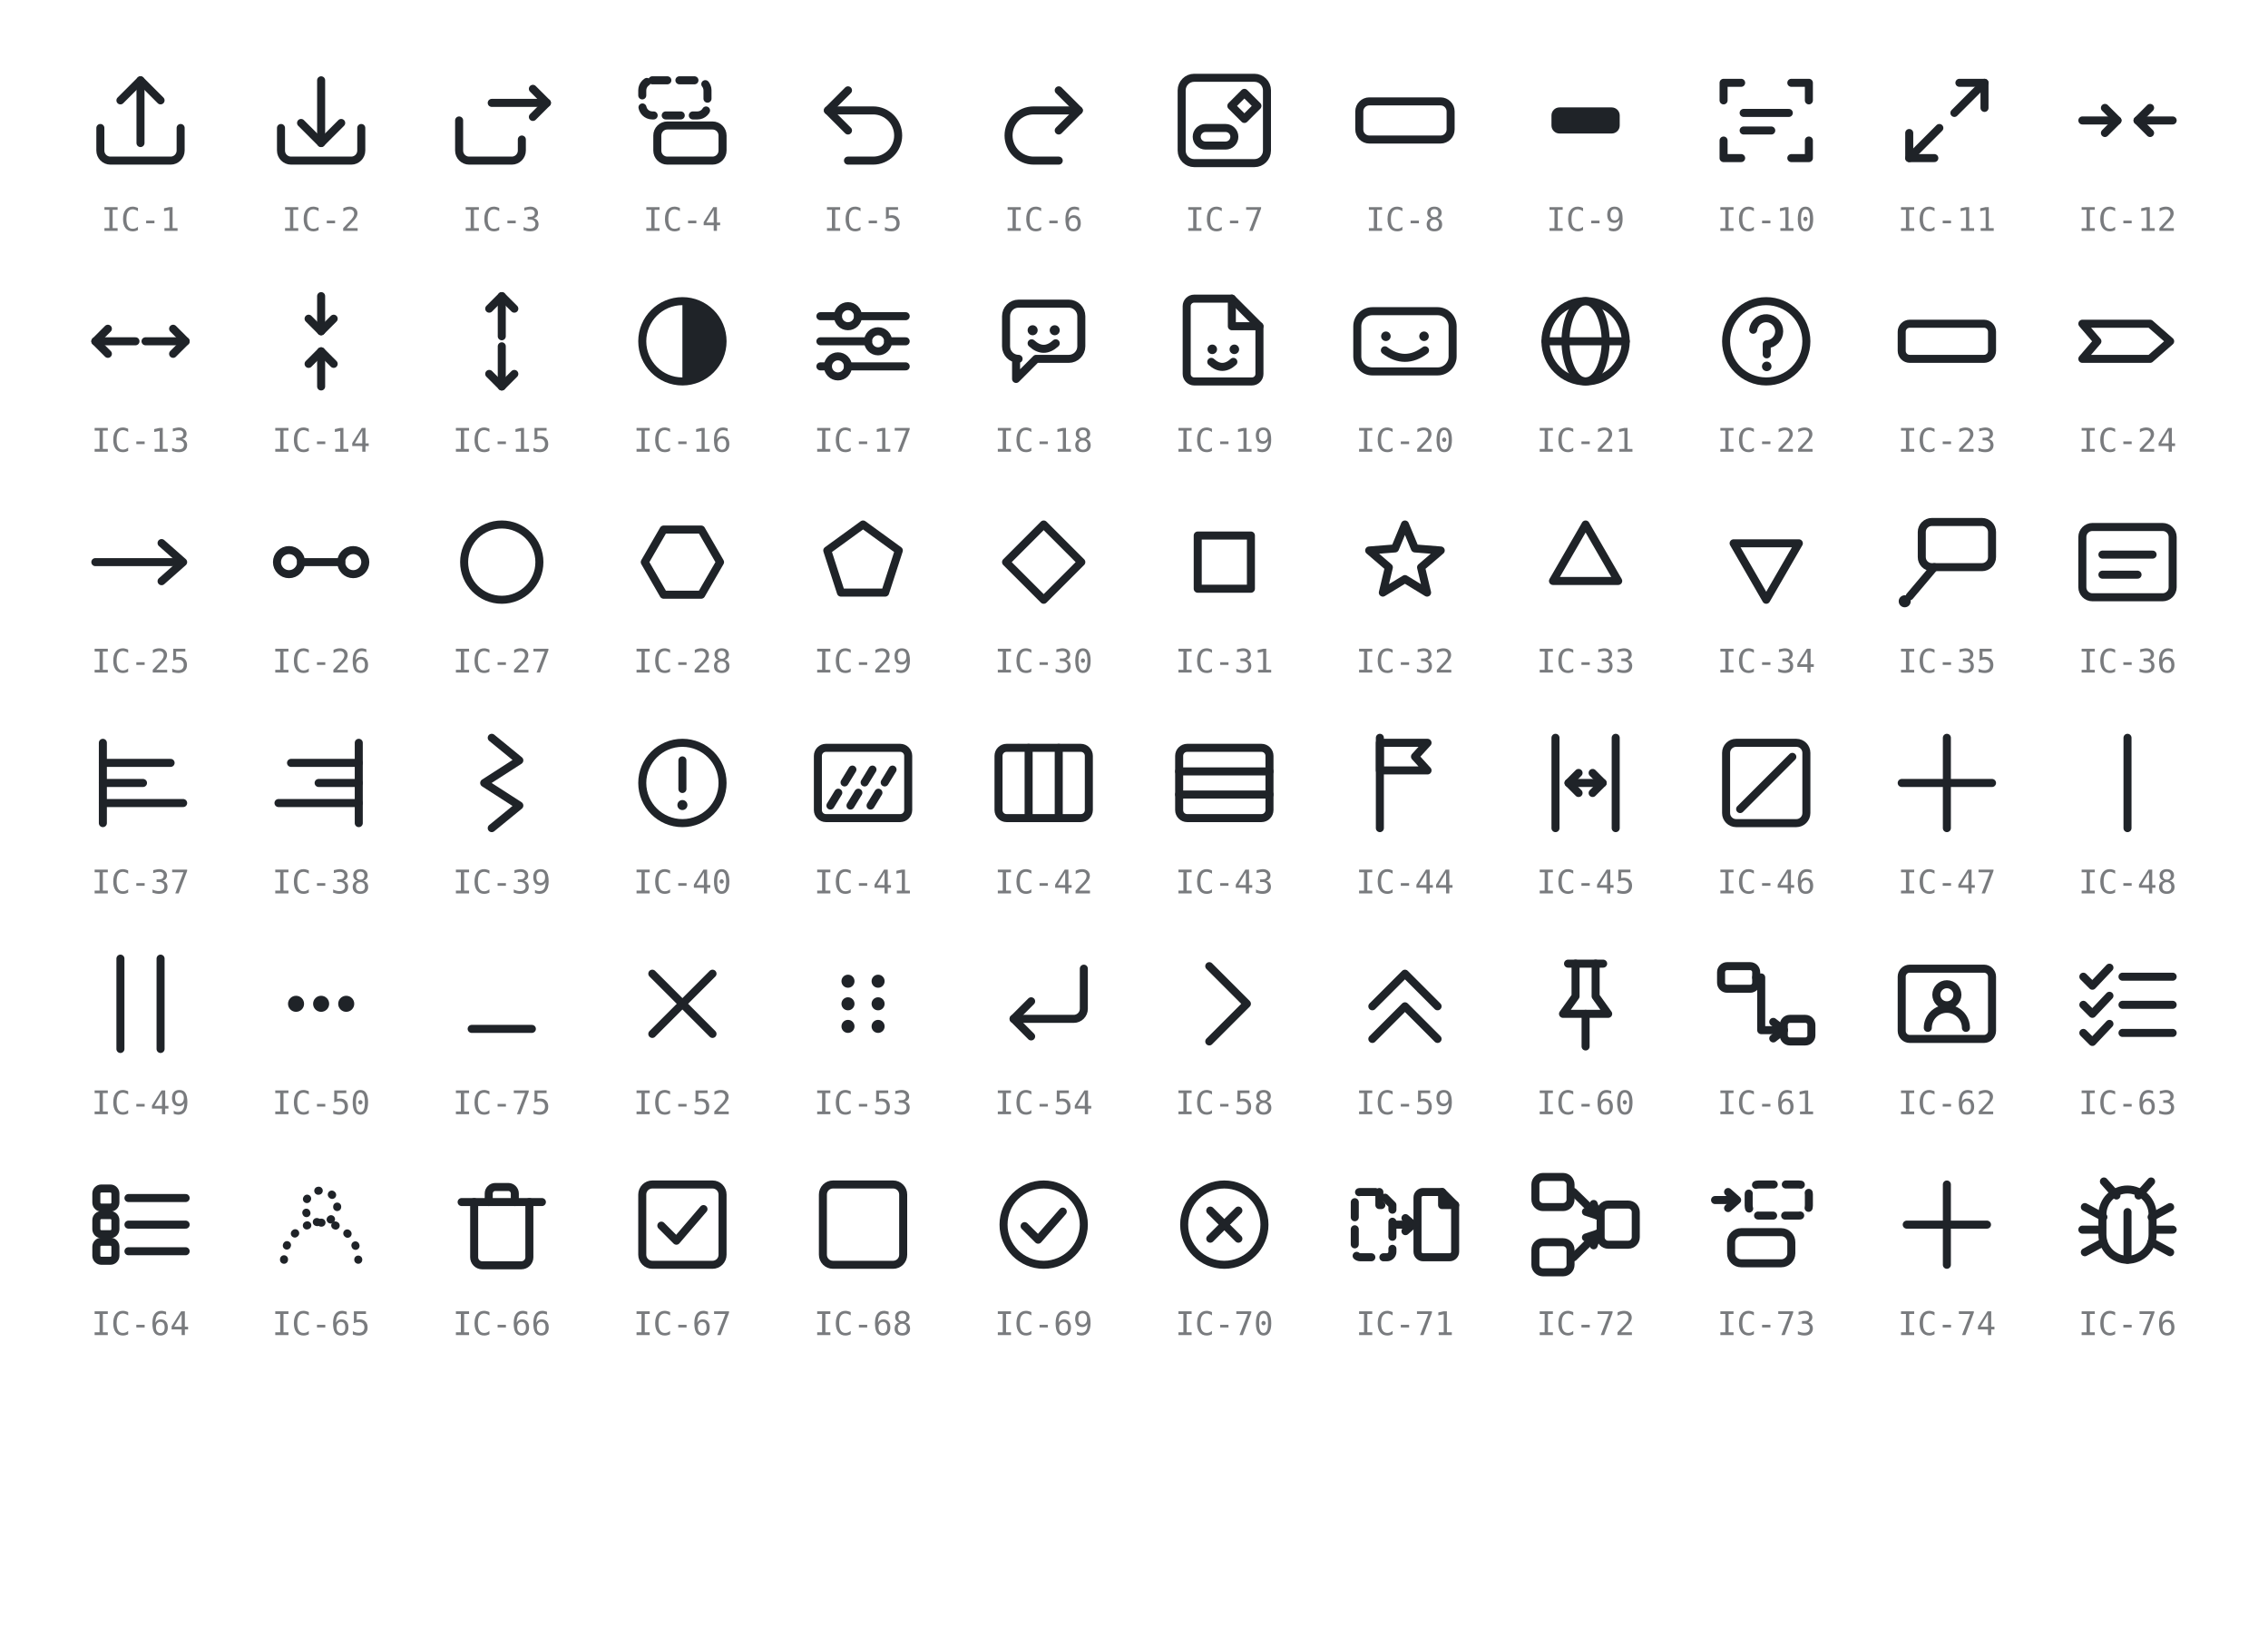
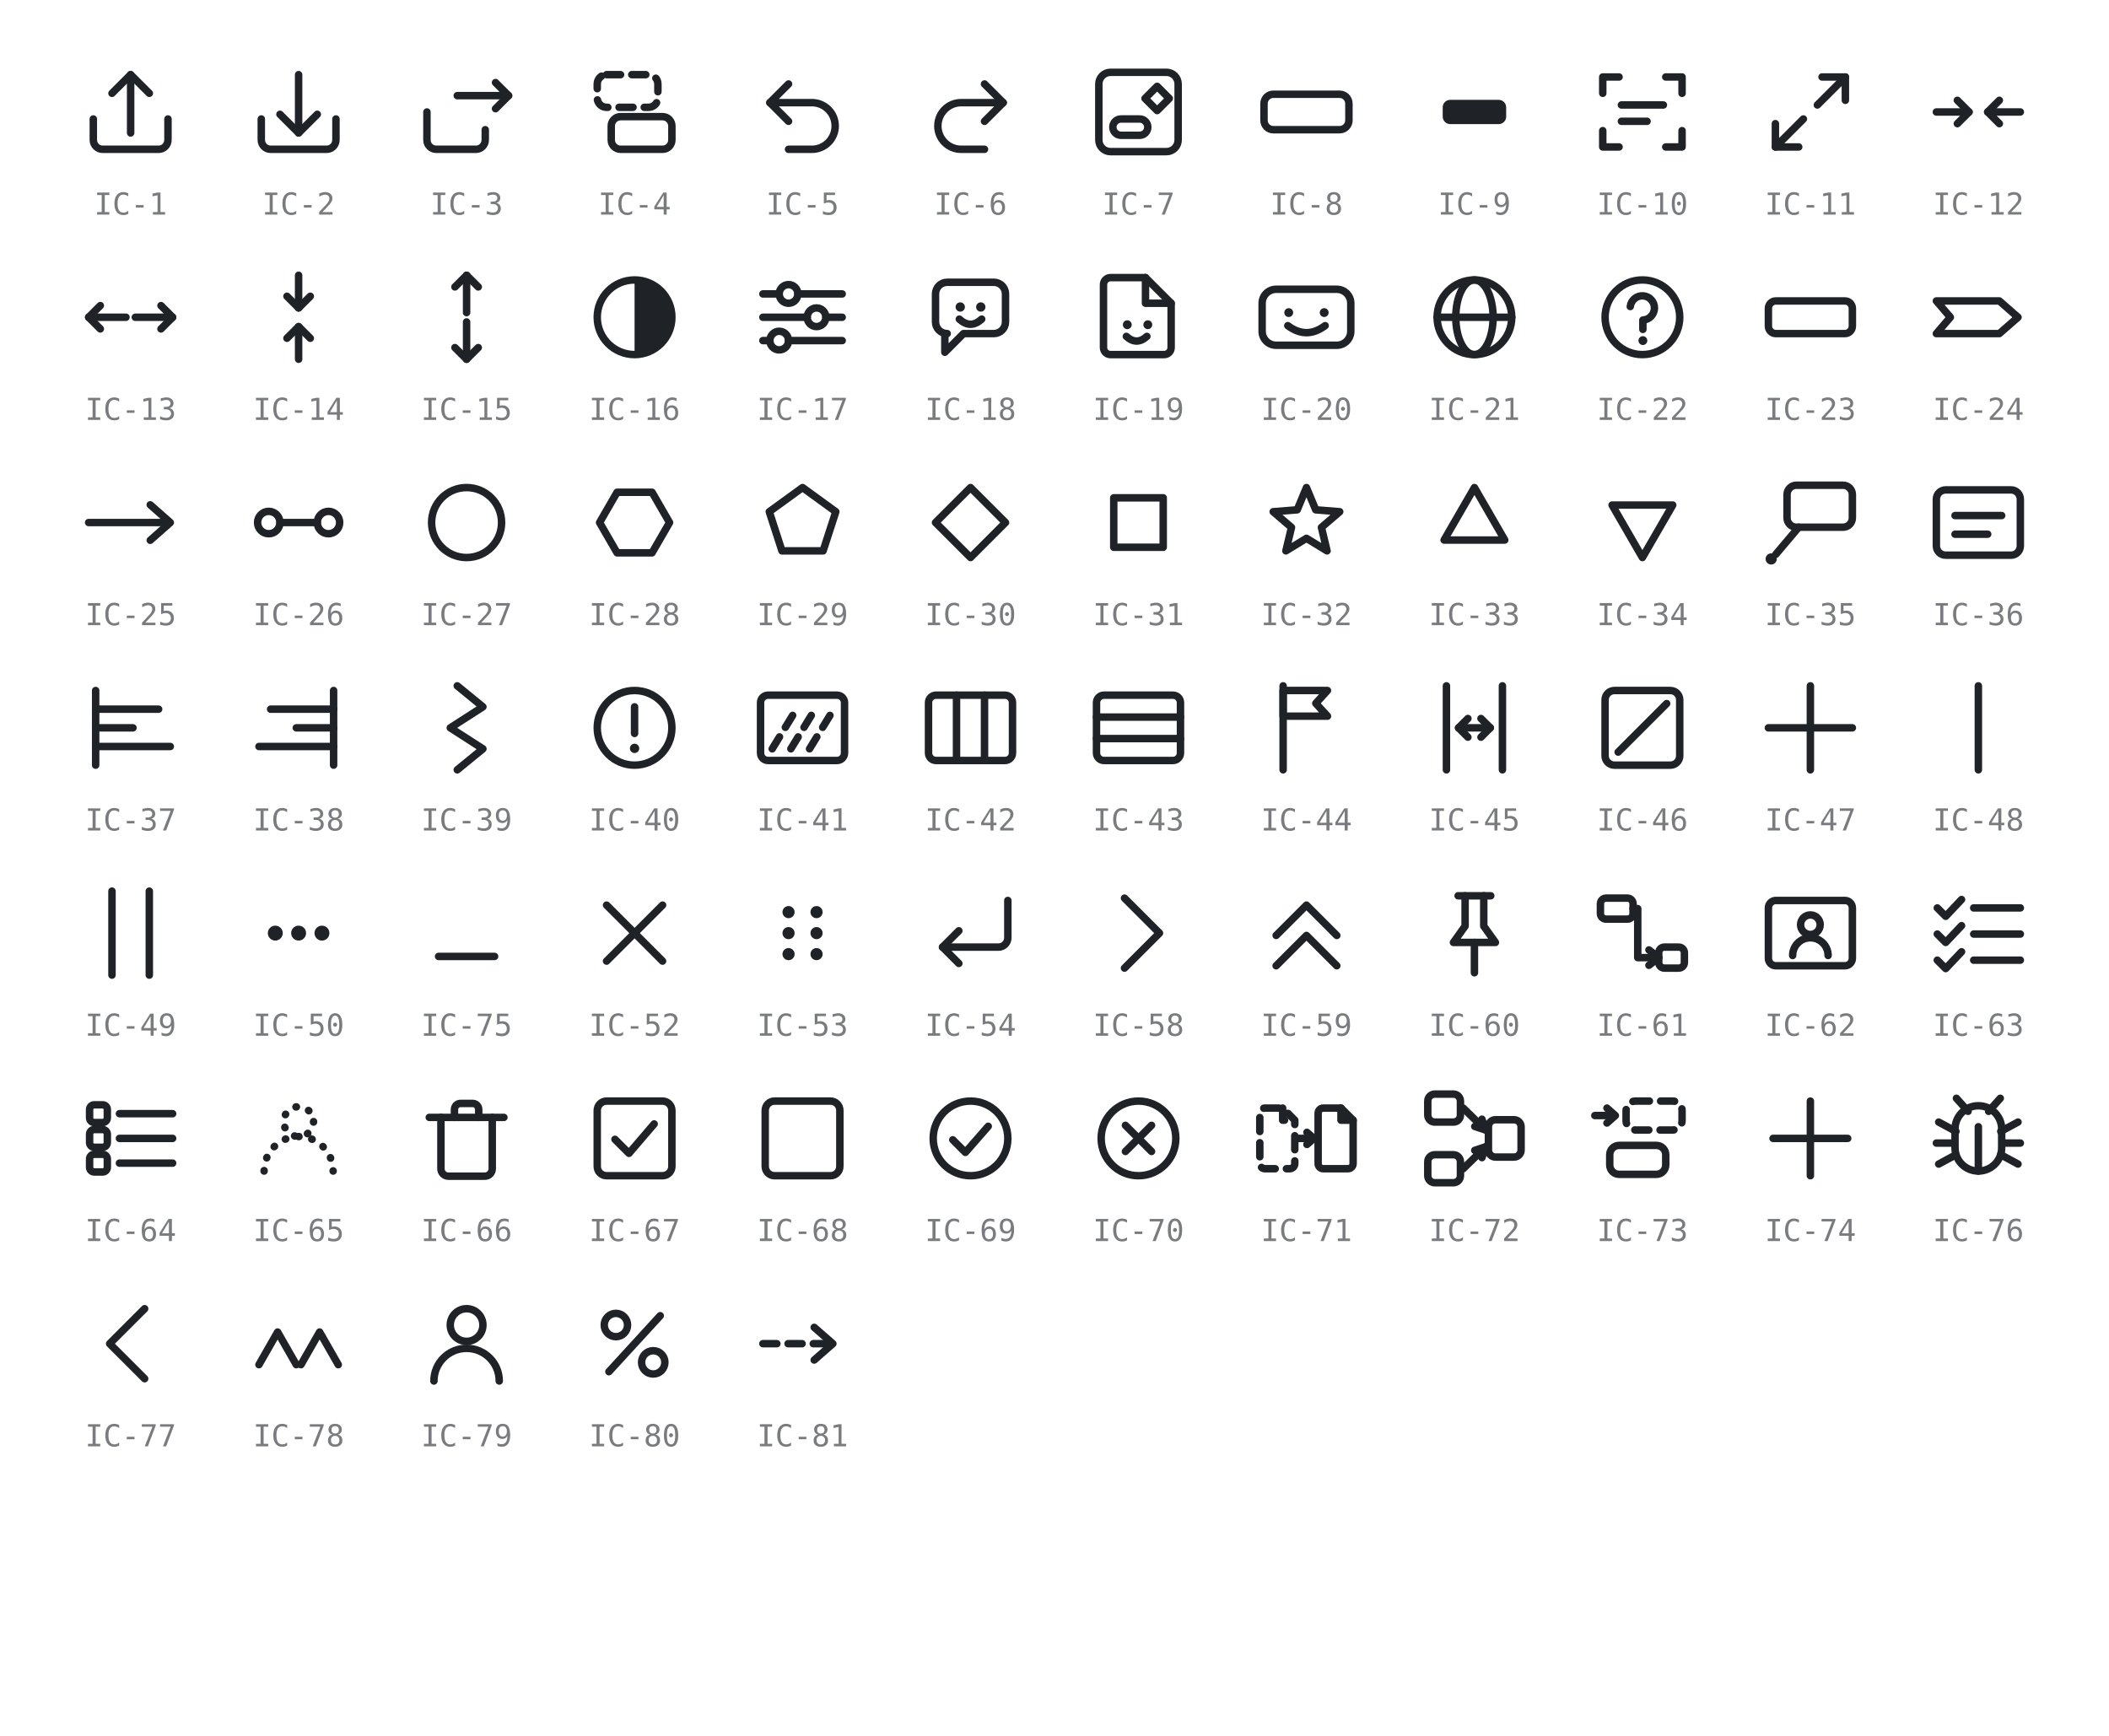
- <svg xmlns="http://www.w3.org/2000/svg" viewBox="0 0 452 328" width="452" height="328" role="img" aria-label="GRS icon glyphs IC-1 to IC-76">
+ <svg xmlns="http://www.w3.org/2000/svg" viewBox="0 0 452 372" width="452" height="372" role="img" aria-label="GRS icon glyphs IC-1 to IC-81">
  <style>
    svg { color: #1f2328; }
    @media (prefers-color-scheme: dark) { svg { color: #e6e8ea; } }
    .s { fill: none; stroke: currentColor; stroke-width: 1.6;
         stroke-linecap: round; stroke-linejoin: round; }
    .f { fill: currentColor; stroke: none; }
    .d { stroke-dasharray: 3 2.4; }
    .t { stroke-dasharray: 0.1 2.8; }
    .lbl { fill: currentColor; opacity: 0.6; text-anchor: middle;
           font-family: ui-monospace, SFMono-Regular, Menlo, Consolas, monospace;
           font-size: 6.5px; }
  </style>
  <g transform="translate(16 12)">
    <path class="s" d="M4 13.5 v4.5 a2 2 0 0 0 2 2 h12 a2 2 0 0 0 2 -2 v-4.5" />
    <path class="s" d="M12 16.5 V4" />
    <path class="s" d="M8 8 L12 4 L16 8" />
  </g>
  <text class="lbl" x="28" y="46">IC-1</text>
  <g transform="translate(52 12)">
    <path class="s" d="M4 13.5 v4.5 a2 2 0 0 0 2 2 h12 a2 2 0 0 0 2 -2 v-4.5" />
    <path class="s" d="M12 4 V16.5" />
    <path class="s" d="M8 12.5 L12 16.5 L16 12.5" />
  </g>
  <text class="lbl" x="64" y="46">IC-2</text>
  <g transform="translate(88 12)">
    <path class="s" d="M3.5 12 v6 a2 2 0 0 0 2 2 h8.5 a2 2 0 0 0 2 -2 v-2.2" />
    <path class="s" d="M10 8.5 H21" />
    <path class="s" d="M18.2 5.7 L21 8.5 L18.2 11.3" />
  </g>
  <text class="lbl" x="100" y="46">IC-3</text>
  <g transform="translate(124 12)">
    <rect class="s d" x="4" y="4" width="13" height="7" rx="2" />
    <rect class="s" x="7" y="13" width="13" height="7" rx="2" />
  </g>
  <text class="lbl" x="136" y="46">IC-4</text>
  <g transform="translate(160 12)">
    <path class="s" d="M5 10 H14 a5 5 0 0 1 0 10 H9" />
    <path class="s" d="M9 6 L5 10 L9 14" />
  </g>
  <text class="lbl" x="172" y="46">IC-5</text>
  <g transform="translate(196 12)">
    <path class="s" d="M19 10 H10 a5 5 0 0 0 0 10 H15" />
    <path class="s" d="M15 6 L19 10 L15 14" />
  </g>
  <text class="lbl" x="208" y="46">IC-6</text>
  <g transform="translate(232 12)">
    <rect class="s" x="3.5" y="3.5" width="17" height="17" rx="2.5" />
    <rect class="s" x="6.5" y="13.5" width="7.5" height="3.5" rx="1.75" />
    <path class="s" d="M16 6.5 L18.6 9.1 L16 11.7 L13.4 9.1 Z" />
  </g>
  <text class="lbl" x="244" y="46">IC-7</text>
  <g transform="translate(268 12)">
    <rect class="s" x="2.9" y="8.2" width="18.2" height="7.6" rx="2" />
  </g>
  <text class="lbl" x="280" y="46">IC-8</text>
  <g transform="translate(304 12)">
    <rect class="f" x="5.2" y="9.4" width="13.6" height="5.2" rx="1.6" />
  </g>
  <text class="lbl" x="316" y="46">IC-9</text>
  <g transform="translate(340 12)">
    <path class="s" d="M3.5 8 V4.5 H7" />
    <path class="s" d="M17 4.5 H20.5 V8" />
    <path class="s" d="M20.5 16 V19.5 H17" />
    <path class="s" d="M7 19.5 H3.5 V16" />
    <path class="s" d="M7.5 10.5 H16.5" />
    <path class="s" d="M7.5 14 H13" />
  </g>
  <text class="lbl" x="352" y="46">IC-10</text>
  <g transform="translate(376 12)">
    <path class="s" d="M10.5 13.5 L4.5 19.5" />
    <path class="s" d="M4.5 14.5 V19.5 H9.5" />
    <path class="s" d="M13.5 10.5 L19.5 4.5" />
    <path class="s" d="M14.5 4.5 H19.5 V9.5" />
  </g>
  <text class="lbl" x="388" y="46">IC-11</text>
  <g transform="translate(412 12)">
    <path class="s" d="M3 12 H10" />
    <path class="s" d="M7.5 9.5 L10 12 L7.5 14.5" />
    <path class="s" d="M21 12 H14" />
    <path class="s" d="M16.5 9.5 L14 12 L16.5 14.5" />
  </g>
  <text class="lbl" x="424" y="46">IC-12</text>
  <g transform="translate(16 56)">
    <path class="s" d="M11 12 H3" />
    <path class="s" d="M5.5 9.5 L3 12 L5.5 14.5" />
    <path class="s" d="M13 12 H21" />
    <path class="s" d="M18.5 9.5 L21 12 L18.5 14.5" />
  </g>
  <text class="lbl" x="28" y="90">IC-13</text>
  <g transform="translate(52 56)">
    <path class="s" d="M12 3 V10" />
    <path class="s" d="M9.5 7.5 L12 10 L14.5 7.5" />
    <path class="s" d="M12 21 V14" />
    <path class="s" d="M9.5 16.5 L12 14 L14.5 16.5" />
  </g>
  <text class="lbl" x="64" y="90">IC-14</text>
  <g transform="translate(88 56)">
    <path class="s" d="M12 11 V3" />
    <path class="s" d="M9.5 5.5 L12 3 L14.5 5.5" />
    <path class="s" d="M12 13 V21" />
    <path class="s" d="M9.5 18.5 L12 21 L14.5 18.5" />
  </g>
  <text class="lbl" x="100" y="90">IC-15</text>
  <g transform="translate(124 56)">
    <circle class="s" cx="12" cy="12" r="8" />
    <path class="f" d="M12 4 a8 8 0 0 1 0 16 Z" />
  </g>
  <text class="lbl" x="136" y="90">IC-16</text>
  <g transform="translate(160 56)">
    <path class="s" d="M3.5 7 H7" />
    <path class="s" d="M11 7 H20.5" />
    <circle class="s" cx="9" cy="7" r="2" />
    <path class="s" d="M3.5 12 H13" />
    <path class="s" d="M17 12 H20.5" />
    <circle class="s" cx="15" cy="12" r="2" />
    <path class="s" d="M3.5 17 H5" />
    <path class="s" d="M9 17 H20.5" />
    <circle class="s" cx="7" cy="17" r="2" />
  </g>
  <text class="lbl" x="172" y="90">IC-17</text>
  <g transform="translate(196 56)">
    <path class="s" d="M4.5 7 a2.5 2.5 0 0 1 2.5 -2.5 h10 a2.5 2.5 0 0 1 2.5 2.5 v6 a2.5 2.5 0 0 1 -2.5 2.5 H10.5 L6.5 19.5 V15.5 H7 A2.5 2.5 0 0 1 4.5 13 Z" />
    <circle class="f" cx="9.8" cy="9.8" r="1" />
    <circle class="f" cx="14.2" cy="9.8" r="1" />
    <path class="s" d="M9.6 12.4 q2.4 2.2 4.8 0" />
  </g>
  <text class="lbl" x="208" y="90">IC-18</text>
  <g transform="translate(232 56)">
    <path class="s" d="M6 3.5 h7.5 L19 9 v9.5 a1.5 1.5 0 0 1 -1.5 1.5 H6 a1.5 1.5 0 0 1 -1.5 -1.5 V5 A1.5 1.5 0 0 1 6 3.5 Z" />
    <path class="s" d="M13.5 3.5 V9 H19" />
    <circle class="f" cx="9.6" cy="13.6" r="0.95" />
    <circle class="f" cx="14" cy="13.6" r="0.95" />
    <path class="s" d="M9.4 16.1 q2.2 2 4.4 0" />
  </g>
  <text class="lbl" x="244" y="90">IC-19</text>
  <g transform="translate(268 56)">
    <rect class="s" x="2.5" y="6" width="19" height="12" rx="3" />
    <circle class="f" cx="8.2" cy="11" r="0.95" />
    <circle class="f" cx="15.8" cy="11" r="0.95" />
    <path class="s" d="M8 13.8 q4 3 8 0" />
  </g>
  <text class="lbl" x="280" y="90">IC-20</text>
  <g transform="translate(304 56)">
    <circle class="s" cx="12" cy="12" r="8" />
    <ellipse class="s" cx="12" cy="12" rx="4" ry="8" />
    <path class="s" d="M4 12 H20" />
  </g>
  <text class="lbl" x="316" y="90">IC-21</text>
  <g transform="translate(340 56)">
    <circle class="s" cx="12" cy="12" r="8" />
    <path class="s" d="M9.4 9.7 a2.6 2.6 0 1 1 2.7 2.9 V14.6" />
    <circle class="f" cx="12.1" cy="17" r="0.95" />
  </g>
  <text class="lbl" x="352" y="90">IC-22</text>
  <g transform="translate(376 56)">
    <rect class="s" x="3" y="8.5" width="18" height="7" rx="1.6" />
  </g>
  <text class="lbl" x="388" y="90">IC-23</text>
  <g transform="translate(412 56)">
    <path class="s" d="M3 8.5 H16.5 L20.5 12 L16.5 15.5 H3 L6 12 Z" />
  </g>
  <text class="lbl" x="424" y="90">IC-24</text>
  <g transform="translate(16 100)">
    <path class="s" d="M3 12 H20" />
    <path class="s" d="M16.2 8.2 L20.5 12 L16.2 15.8" />
  </g>
  <text class="lbl" x="28" y="134">IC-25</text>
  <g transform="translate(52 100)">
    <circle class="s" cx="5.6" cy="12" r="2.4" />
    <circle class="s" cx="18.4" cy="12" r="2.4" />
    <path class="s" d="M8 12 H16" />
  </g>
  <text class="lbl" x="64" y="134">IC-26</text>
  <g transform="translate(88 100)">
    <circle class="s" cx="12" cy="12" r="7.5" />
  </g>
  <text class="lbl" x="100" y="134">IC-27</text>
  <g transform="translate(124 100)">
    <path class="s" d="M19.5 12 L15.75 18.49 L8.25 18.49 L4.5 12 L8.25 5.51 L15.75 5.51 Z" />
  </g>
  <text class="lbl" x="136" y="134">IC-28</text>
  <g transform="translate(160 100)">
    <path class="s" d="M12 4.5 L19.13 9.68 L16.41 18.07 L7.59 18.07 L4.87 9.68 Z" />
  </g>
  <text class="lbl" x="172" y="134">IC-29</text>
  <g transform="translate(196 100)">
    <path class="s" d="M12 4.5 L19.5 12 L12 19.5 L4.5 12 Z" />
  </g>
  <text class="lbl" x="208" y="134">IC-30</text>
  <g transform="translate(232 100)">
    <rect class="s" x="6.7" y="6.7" width="10.6" height="10.6" />
  </g>
  <text class="lbl" x="244" y="134">IC-31</text>
  <g transform="translate(268 100)">
    <path class="s" d="M12 4.5 L13.98 9.27 L19.13 9.68 L15.21 13.04 L16.41 18.07 L12 15.38 L7.59 18.07 L8.79 13.04 L4.87 9.68 L10.02 9.27 Z" />
  </g>
  <text class="lbl" x="280" y="134">IC-32</text>
  <g transform="translate(304 100)">
    <path class="s" d="M12 4.5 L18.5 15.75 L5.5 15.75 Z" />
  </g>
  <text class="lbl" x="316" y="134">IC-33</text>
  <g transform="translate(340 100)">
    <path class="s" d="M12 19.5 L18.5 8.25 L5.5 8.25 Z" />
  </g>
  <text class="lbl" x="352" y="134">IC-34</text>
  <g transform="translate(376 100)">
    <rect class="s" x="7" y="4" width="14" height="9" rx="2" />
    <path class="s" d="M9.5 13 L4.6 18.8" />
    <circle class="f" cx="3.6" cy="19.8" r="1.2" />
  </g>
  <text class="lbl" x="388" y="134">IC-35</text>
  <g transform="translate(412 100)">
    <rect class="s" x="3" y="5" width="18" height="14" rx="2" />
    <path class="s" d="M7 10.5 H17" />
    <path class="s" d="M7 14.5 H14" />
  </g>
  <text class="lbl" x="424" y="134">IC-36</text>
  <g transform="translate(16 144)">
    <path class="s" d="M4.5 4 V20" />
    <path class="s" d="M4.5 8 H18" />
    <path class="s" d="M4.5 12 H12.5" />
    <path class="s" d="M4.5 16 H20.5" />
  </g>
  <text class="lbl" x="28" y="178">IC-37</text>
  <g transform="translate(52 144)">
    <path class="s" d="M19.5 4 V20" />
    <path class="s" d="M6 8 H19.5" />
    <path class="s" d="M11.5 12 H19.5" />
    <path class="s" d="M3.5 16 H19.5" />
  </g>
  <text class="lbl" x="64" y="178">IC-38</text>
  <g transform="translate(88 144)">
    <path class="s" d="M10 3 L15.5 7.5 L8.5 12 L15.5 16.5 L10 21" />
  </g>
  <text class="lbl" x="100" y="178">IC-39</text>
  <g transform="translate(124 144)">
    <circle class="s" cx="12" cy="12" r="8" />
    <path class="s" d="M12 7.5 V13.2" />
    <circle class="f" cx="12" cy="16.4" r="1" />
  </g>
  <text class="lbl" x="136" y="178">IC-40</text>
  <g transform="translate(160 144)">
    <rect class="s" x="3" y="5" width="18" height="14" rx="1.6" />
    <path class="s d" d="M5.5 16.5 L11 7.5" />
    <path class="s d" d="M9.5 16.5 L15 7.5" />
    <path class="s d" d="M13.5 16.5 L19 7.5" />
  </g>
  <text class="lbl" x="172" y="178">IC-41</text>
  <g transform="translate(196 144)">
    <rect class="s" x="3" y="5" width="18" height="14" rx="1.6" />
    <path class="s" d="M9 5 V19" />
    <path class="s" d="M15 5 V19" />
  </g>
  <text class="lbl" x="208" y="178">IC-42</text>
  <g transform="translate(232 144)">
    <rect class="s" x="3" y="5" width="18" height="14" rx="1.6" />
    <path class="s" d="M3 9.7 H21" />
    <path class="s" d="M3 14.3 H21" />
  </g>
  <text class="lbl" x="244" y="178">IC-43</text>
  <g transform="translate(268 144)">
    <path class="s" d="M7 3 V21" />
    <path class="s" d="M7 4 H16.5 L14 6.75 L16.5 9.5 H7 Z" />
  </g>
  <text class="lbl" x="280" y="178">IC-44</text>
  <g transform="translate(304 144)">
    <path class="s" d="M6 3 V21" />
    <path class="s" d="M18 3 V21" />
    <path class="s" d="M8.6 12 H15.4" />
    <path class="s" d="M10.6 10 L8.6 12 L10.6 14" />
    <path class="s" d="M13.4 10 L15.4 12 L13.4 14" />
  </g>
  <text class="lbl" x="316" y="178">IC-45</text>
  <g transform="translate(340 144)">
    <rect class="s" x="4" y="4" width="16" height="16" rx="2" />
    <path class="s" d="M6.8 17.2 L17.2 6.8" />
  </g>
  <text class="lbl" x="352" y="178">IC-46</text>
  <g transform="translate(376 144)">
    <path class="s" d="M12 3 V21" />
    <path class="s" d="M3 12 H21" />
  </g>
  <text class="lbl" x="388" y="178">IC-47</text>
  <g transform="translate(412 144)">
    <path class="s" d="M12 3 V21" />
  </g>
  <text class="lbl" x="424" y="178">IC-48</text>
  <g transform="translate(16 188)">
    <path class="s" d="M8 3 V21" />
    <path class="s" d="M16 3 V21" />
  </g>
  <text class="lbl" x="28" y="222">IC-49</text>
  <g transform="translate(52 188)">
    <circle class="f" cx="7" cy="12" r="1.6" />
    <circle class="f" cx="12" cy="12" r="1.6" />
    <circle class="f" cx="17" cy="12" r="1.6" />
  </g>
  <text class="lbl" x="64" y="222">IC-50</text>
  <g transform="translate(88 188)">
    <path class="s" d="M6 17 H18" />
  </g>
  <text class="lbl" x="100" y="222">IC-75</text>
  <g transform="translate(124 188)">
    <path class="s" d="M6 6 L18 18" />
    <path class="s" d="M18 6 L6 18" />
  </g>
  <text class="lbl" x="136" y="222">IC-52</text>
  <g transform="translate(160 188)">
    <circle class="f" cx="9" cy="7.5" r="1.3" />
    <circle class="f" cx="9" cy="12" r="1.3" />
    <circle class="f" cx="9" cy="16.5" r="1.3" />
    <circle class="f" cx="15" cy="7.5" r="1.3" />
    <circle class="f" cx="15" cy="12" r="1.3" />
    <circle class="f" cx="15" cy="16.5" r="1.3" />
  </g>
  <text class="lbl" x="172" y="222">IC-53</text>
  <g transform="translate(196 188)">
    <path class="s" d="M20 5 V13 a2 2 0 0 1 -2 2 H6" />
    <path class="s" d="M9.5 11.5 L6 15 L9.5 18.5" />
  </g>
  <text class="lbl" x="208" y="222">IC-54</text>
  <g transform="translate(232 188)">
    <path class="s" d="M9 4.5 L16.5 12 L9 19.5" />
  </g>
  <text class="lbl" x="244" y="222">IC-58</text>
  <g transform="translate(268 188)">
    <path class="s" d="M5.5 12.5 L12 6 L18.5 12.5" />
    <path class="s" d="M5.5 19 L12 12.5 L18.5 19" />
  </g>
  <text class="lbl" x="280" y="222">IC-59</text>
  <g transform="translate(304 188)">
    <path class="s" d="M8.5 4 H15.5" />
    <path class="s" d="M10 4 V10.5 L7.5 14 H16.5 L14 10.5 V4" />
    <path class="s" d="M12 14 V20.5" />
  </g>
  <text class="lbl" x="316" y="222">IC-60</text>
  <g transform="translate(340 188)">
    <rect class="s" x="3" y="4.5" width="7" height="4.5" rx="1.2" />
    <rect class="s" x="15.5" y="15" width="5.5" height="4.5" rx="1.2" />
    <path class="s" d="M10 6.75 H11 V17.25 H15.5" />
    <path class="s" d="M13.4 15.6 L15.5 17.25 L13.4 18.9" />
  </g>
  <text class="lbl" x="352" y="222">IC-61</text>
  <g transform="translate(376 188)">
    <rect class="s" x="3" y="5" width="18" height="14" rx="1.6" />
    <circle class="s" cx="12" cy="10.2" r="2.1" />
    <path class="s" d="M8.2 16.8 a3.8 3.8 0 0 1 7.6 0" />
  </g>
  <text class="lbl" x="388" y="222">IC-62</text>
  <g transform="translate(412 188)">
    <path class="s" d="M3.2 6.6 L5 8.4 L8.4 4.8" />
    <path class="s" d="M11 6.6 H21" />
    <path class="s" d="M3.2 12.2 L5 14 L8.4 10.4" />
    <path class="s" d="M11 12.2 H21" />
    <path class="s" d="M3.2 17.8 L5 19.6 L8.4 16" />
    <path class="s" d="M11 17.8 H21" />
  </g>
  <text class="lbl" x="424" y="222">IC-63</text>
  <g transform="translate(16 232)">
    <rect class="s" x="3.2" y="4.8" width="3.8" height="3.8" rx="1" />
    <path class="s" d="M9.6 6.7 H21" />
    <rect class="s" x="3.2" y="10.1" width="3.8" height="3.8" rx="1" />
    <path class="s" d="M9.6 12 H21" />
    <rect class="s" x="3.2" y="15.4" width="3.8" height="3.8" rx="1" />
    <path class="s" d="M9.6 17.3 H21" />
  </g>
  <text class="lbl" x="28" y="266">IC-64</text>
  <g transform="translate(52 232)">
    <circle class="s t" cx="12" cy="8.4" r="3.2" />
    <path class="s t" d="M4.6 19 a7.4 7.4 0 0 1 14.8 0" />
  </g>
  <text class="lbl" x="64" y="266">IC-65</text>
  <g transform="translate(88 232)">
    <path class="s" d="M4 7.5 H20" />
    <path class="s" d="M9.4 7.5 V5.8 a1.3 1.3 0 0 1 1.3 -1.3 h2.6 a1.3 1.3 0 0 1 1.3 1.3 V7.5" />
    <path class="s" d="M6.5 7.5 v11 a1.6 1.6 0 0 0 1.6 1.6 h7.8 a1.6 1.6 0 0 0 1.6 -1.6 V7.5" />
  </g>
  <text class="lbl" x="100" y="266">IC-66</text>
  <g transform="translate(124 232)">
    <rect class="s" x="4" y="4" width="16" height="16" rx="2" />
    <path class="s" d="M7.8 12.2 L10.8 15.2 L16.2 8.9" />
  </g>
  <text class="lbl" x="136" y="266">IC-67</text>
  <g transform="translate(160 232)">
    <rect class="s" x="4" y="4" width="16" height="16" rx="2" />
  </g>
  <text class="lbl" x="172" y="266">IC-68</text>
  <g transform="translate(196 232)">
    <circle class="s" cx="12" cy="12" r="8" />
    <path class="s" d="M8.2 12.3 L10.9 15 L15.8 9.4" />
  </g>
  <text class="lbl" x="208" y="266">IC-69</text>
  <g transform="translate(232 232)">
    <circle class="s" cx="12" cy="12" r="8" />
    <path class="s" d="M9.2 9.2 L14.8 14.8" />
    <path class="s" d="M14.8 9.2 L9.2 14.8" />
  </g>
  <text class="lbl" x="244" y="266">IC-70</text>
  <g transform="translate(268 232)">
    <path class="s d" d="M3.1 5.5 H6.9 L9.5 8.1 V17.4 a1.1 1.1 0 0 1 -1.1 1.1 H3.1 a1.1 1.1 0 0 1 -1.1 -1.1 V6.6 a1.1 1.1 0 0 1 1.1 -1.1 Z" />
    <path class="s d" d="M6.9 5.5 V8.1 H9.5" />
    <path class="s" d="M15.6 5.5 H19.4 L22 8.1 V17.4 a1.1 1.1 0 0 1 -1.1 1.1 H15.6 a1.1 1.1 0 0 1 -1.1 -1.1 V6.6 a1.1 1.1 0 0 1 1.1 -1.1 Z" />
    <path class="s" d="M19.4 5.5 V8.1 H22" />
    <path class="s" d="M10.2 12 H13.4" />
    <path class="s" d="M12.1 10.7 L13.6 12 L12.1 13.3" />
  </g>
  <text class="lbl" x="280" y="266">IC-71</text>
  <g transform="translate(304 232)">
    <rect class="s" x="2" y="2.5" width="7" height="6" rx="1.5" />
    <rect class="s" x="2" y="15.5" width="7" height="6" rx="1.5" />
    <rect class="s" x="15" y="8" width="7" height="8" rx="1.5" />
    <path class="s" d="M9.6 5.5 L14.4 10.2" />
    <path class="s" d="M12.07 9.44 L14.4 10.2 L13.61 7.88" />
    <path class="s" d="M9.6 18.5 L14.4 13.8" />
    <path class="s" d="M13.61 16.12 L14.4 13.8 L12.07 14.56" />
  </g>
  <text class="lbl" x="316" y="266">IC-72</text>
  <g transform="translate(340 232)">
    <rect class="s d" x="8.5" y="4" width="12" height="6.2" rx="2" />
    <rect class="s" x="5" y="13.5" width="12" height="6.2" rx="2" />
    <path class="s" d="M1.8 7.1 H6" />
    <path class="s" d="M4.4 5.5 L6.2 7.1 L4.4 8.7" />
  </g>
  <text class="lbl" x="352" y="266">IC-73</text>
  <g transform="translate(376 232)">
    <path class="s" d="M4 12 H20" />
    <path class="s" d="M12 4 V20" />
  </g>
  <text class="lbl" x="388" y="266">IC-74</text>
  <g transform="translate(412 232)">
    <path class="s" d="M7 10 a5 5 0 0 1 10 0 v4 a5 5 0 0 1 -10 0 Z" />
    <path class="s" d="M12 9.5 V19" />
    <path class="s" d="M9.8 6.2 L7.3 3.4" />
    <path class="s" d="M14.2 6.2 L16.7 3.4" />
    <path class="s" d="M7.2 10.5 L3.5 8.5" />
    <path class="s" d="M6.8 13 L3 13" />
    <path class="s" d="M7.2 15.5 L3.5 17.5" />
    <path class="s" d="M16.8 10.5 L20.5 8.5" />
    <path class="s" d="M17.2 13 L21 13" />
    <path class="s" d="M16.8 15.5 L20.5 17.5" />
  </g>
  <text class="lbl" x="424" y="266">IC-76</text>
+   <g transform="translate(16 276)">
+     <path class="s" d="M15 4.5 L7.5 12 L15 19.5" />
+   </g>
+   <text class="lbl" x="28" y="310">IC-77</text>
+   <g transform="translate(52 276)">
+     <path class="s" d="M3.5 16.5 L7.5 9.5 L11.5 16.5" />
+     <path class="s" d="M12.5 16.5 L16.5 9.5 L20.5 16.5" />
+   </g>
+   <text class="lbl" x="64" y="310">IC-78</text>
+   <g transform="translate(88 276)">
+     <circle class="s" cx="12" cy="8" r="3.5" />
+     <path class="s" d="M5 20 a7 7 0 0 1 14 0" />
+   </g>
+   <text class="lbl" x="100" y="310">IC-79</text>
+   <g transform="translate(124 276)">
+     <path class="s" d="M17.5 6 L6.5 18" />
+     <circle class="s" cx="8" cy="8" r="2.5" />
+     <circle class="s" cx="16" cy="16" r="2.5" />
+   </g>
+   <text class="lbl" x="136" y="310">IC-80</text>
+   <g transform="translate(160 276)">
+     <path class="s d" d="M3.5 12 H17" />
+     <path class="s" d="M14.5 8.5 L18.5 12 L14.5 15.5" />
+   </g>
+   <text class="lbl" x="172" y="310">IC-81</text>
</svg>
